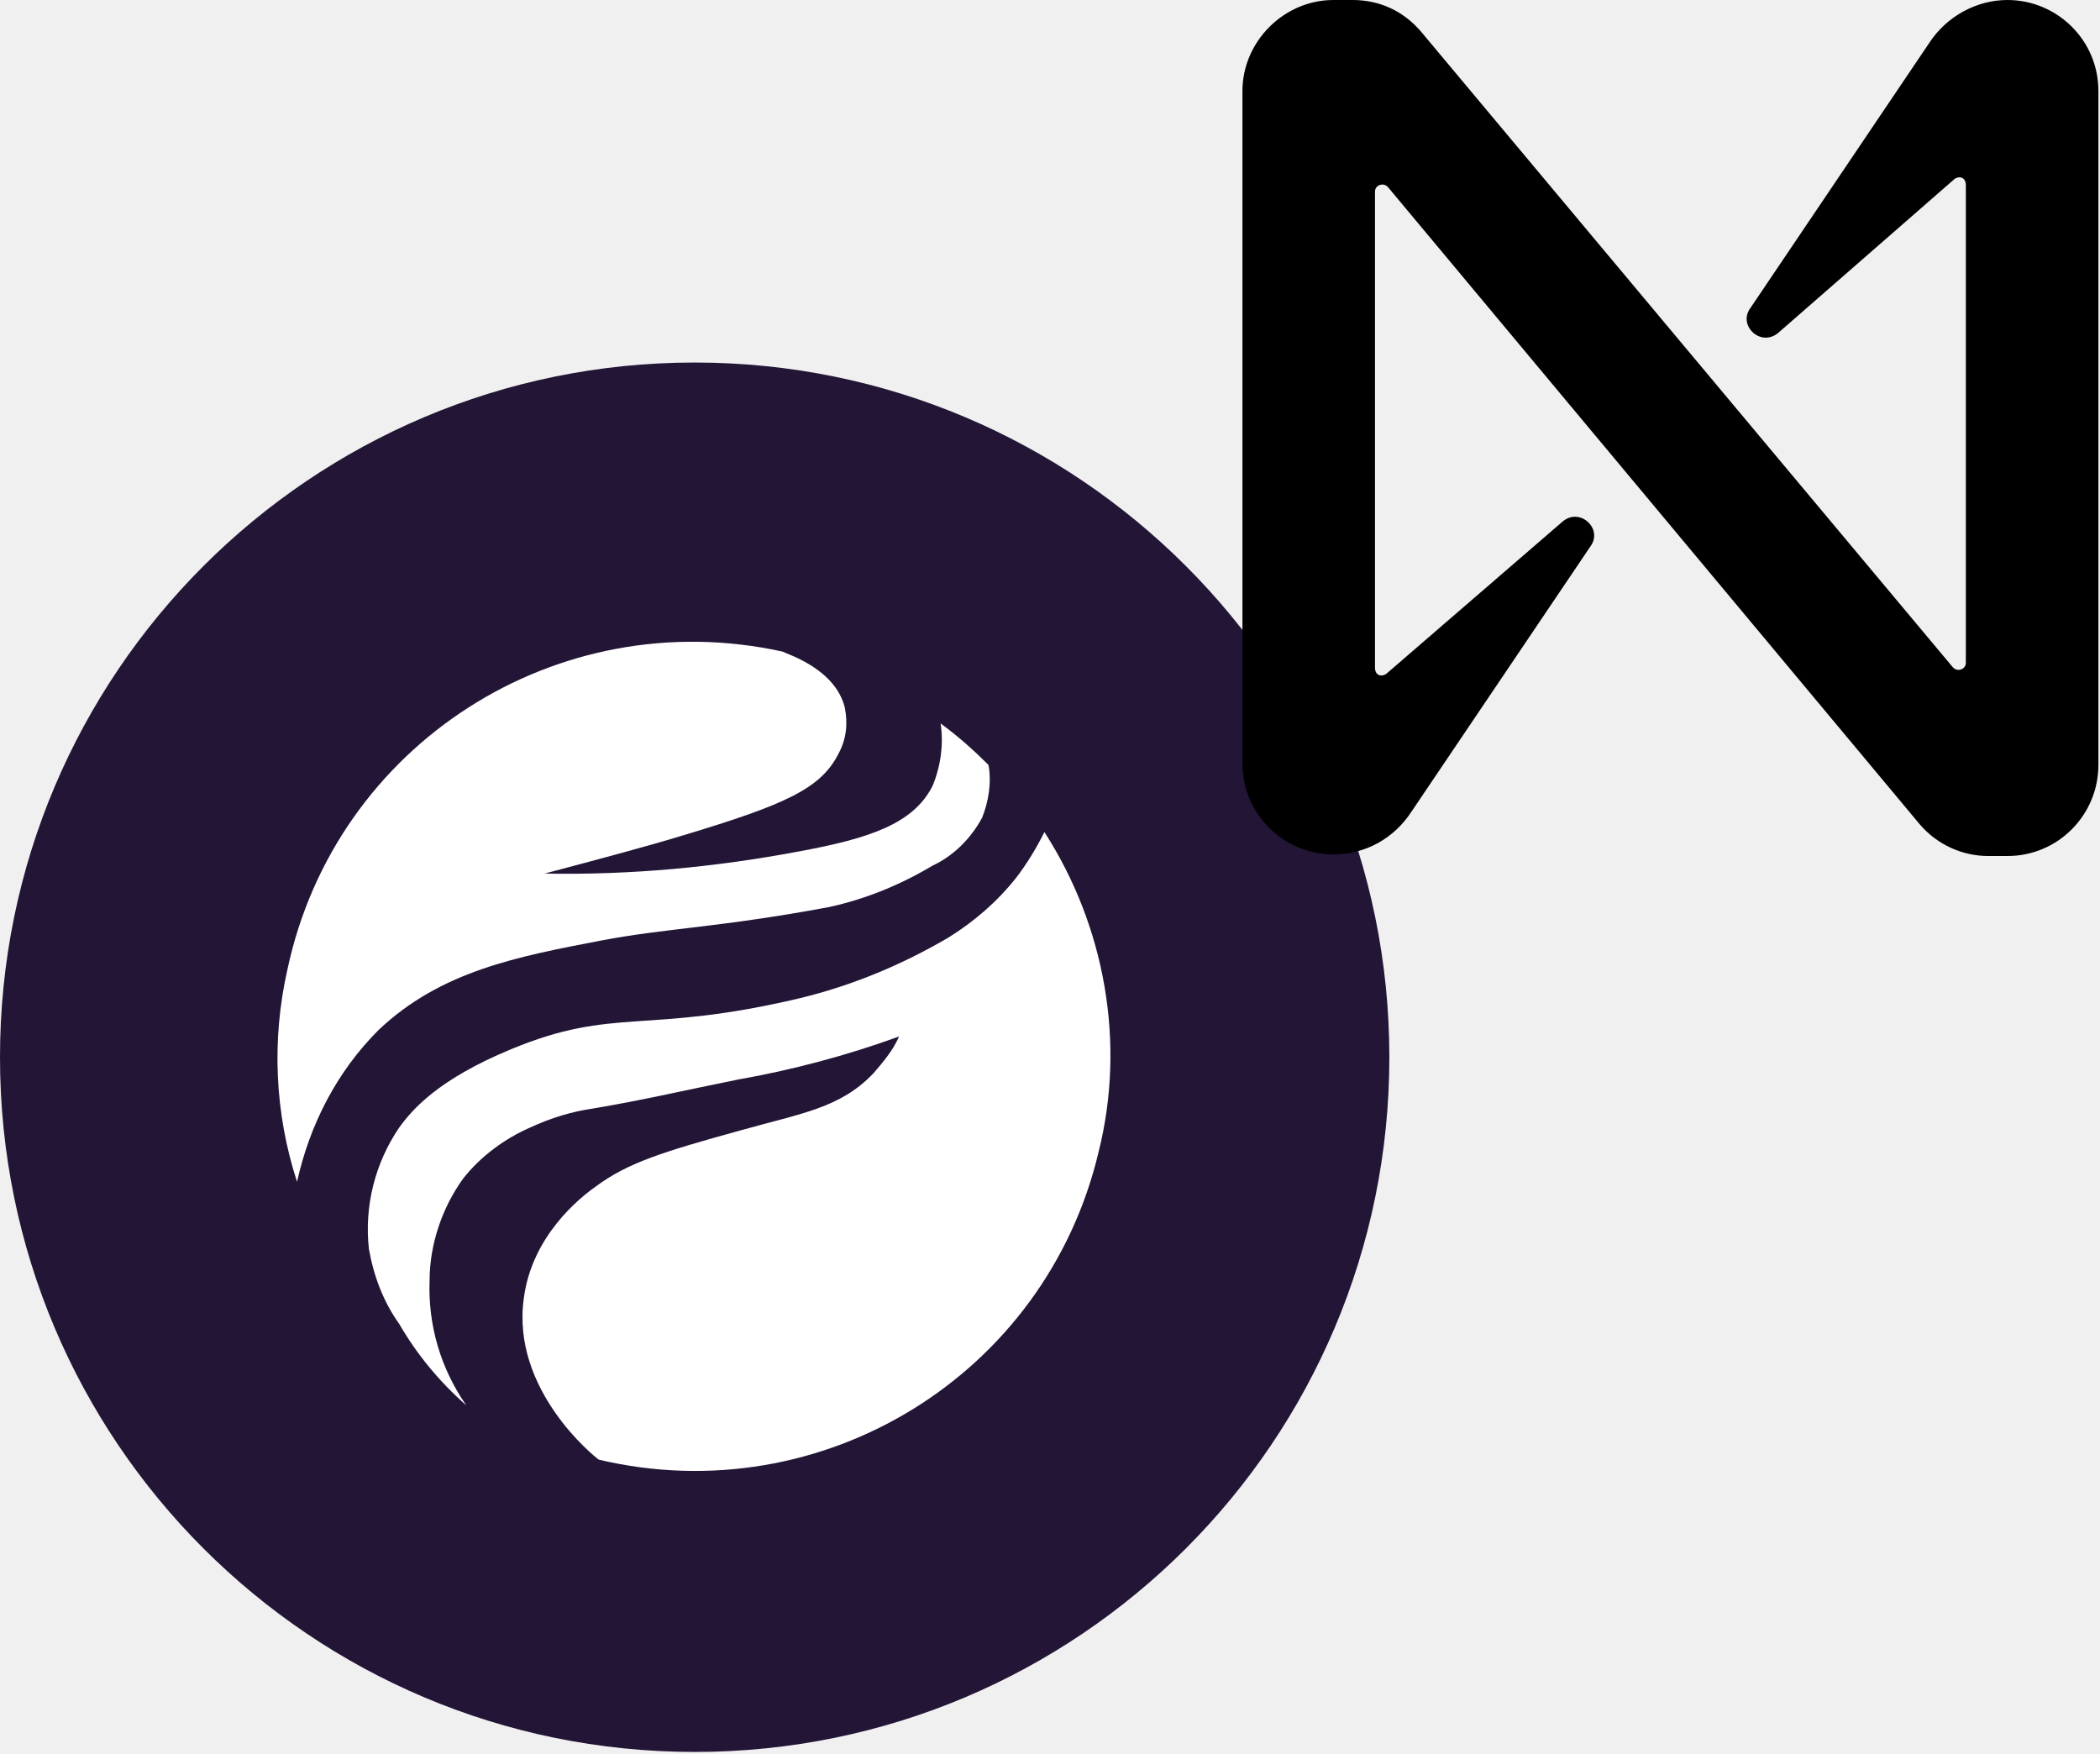
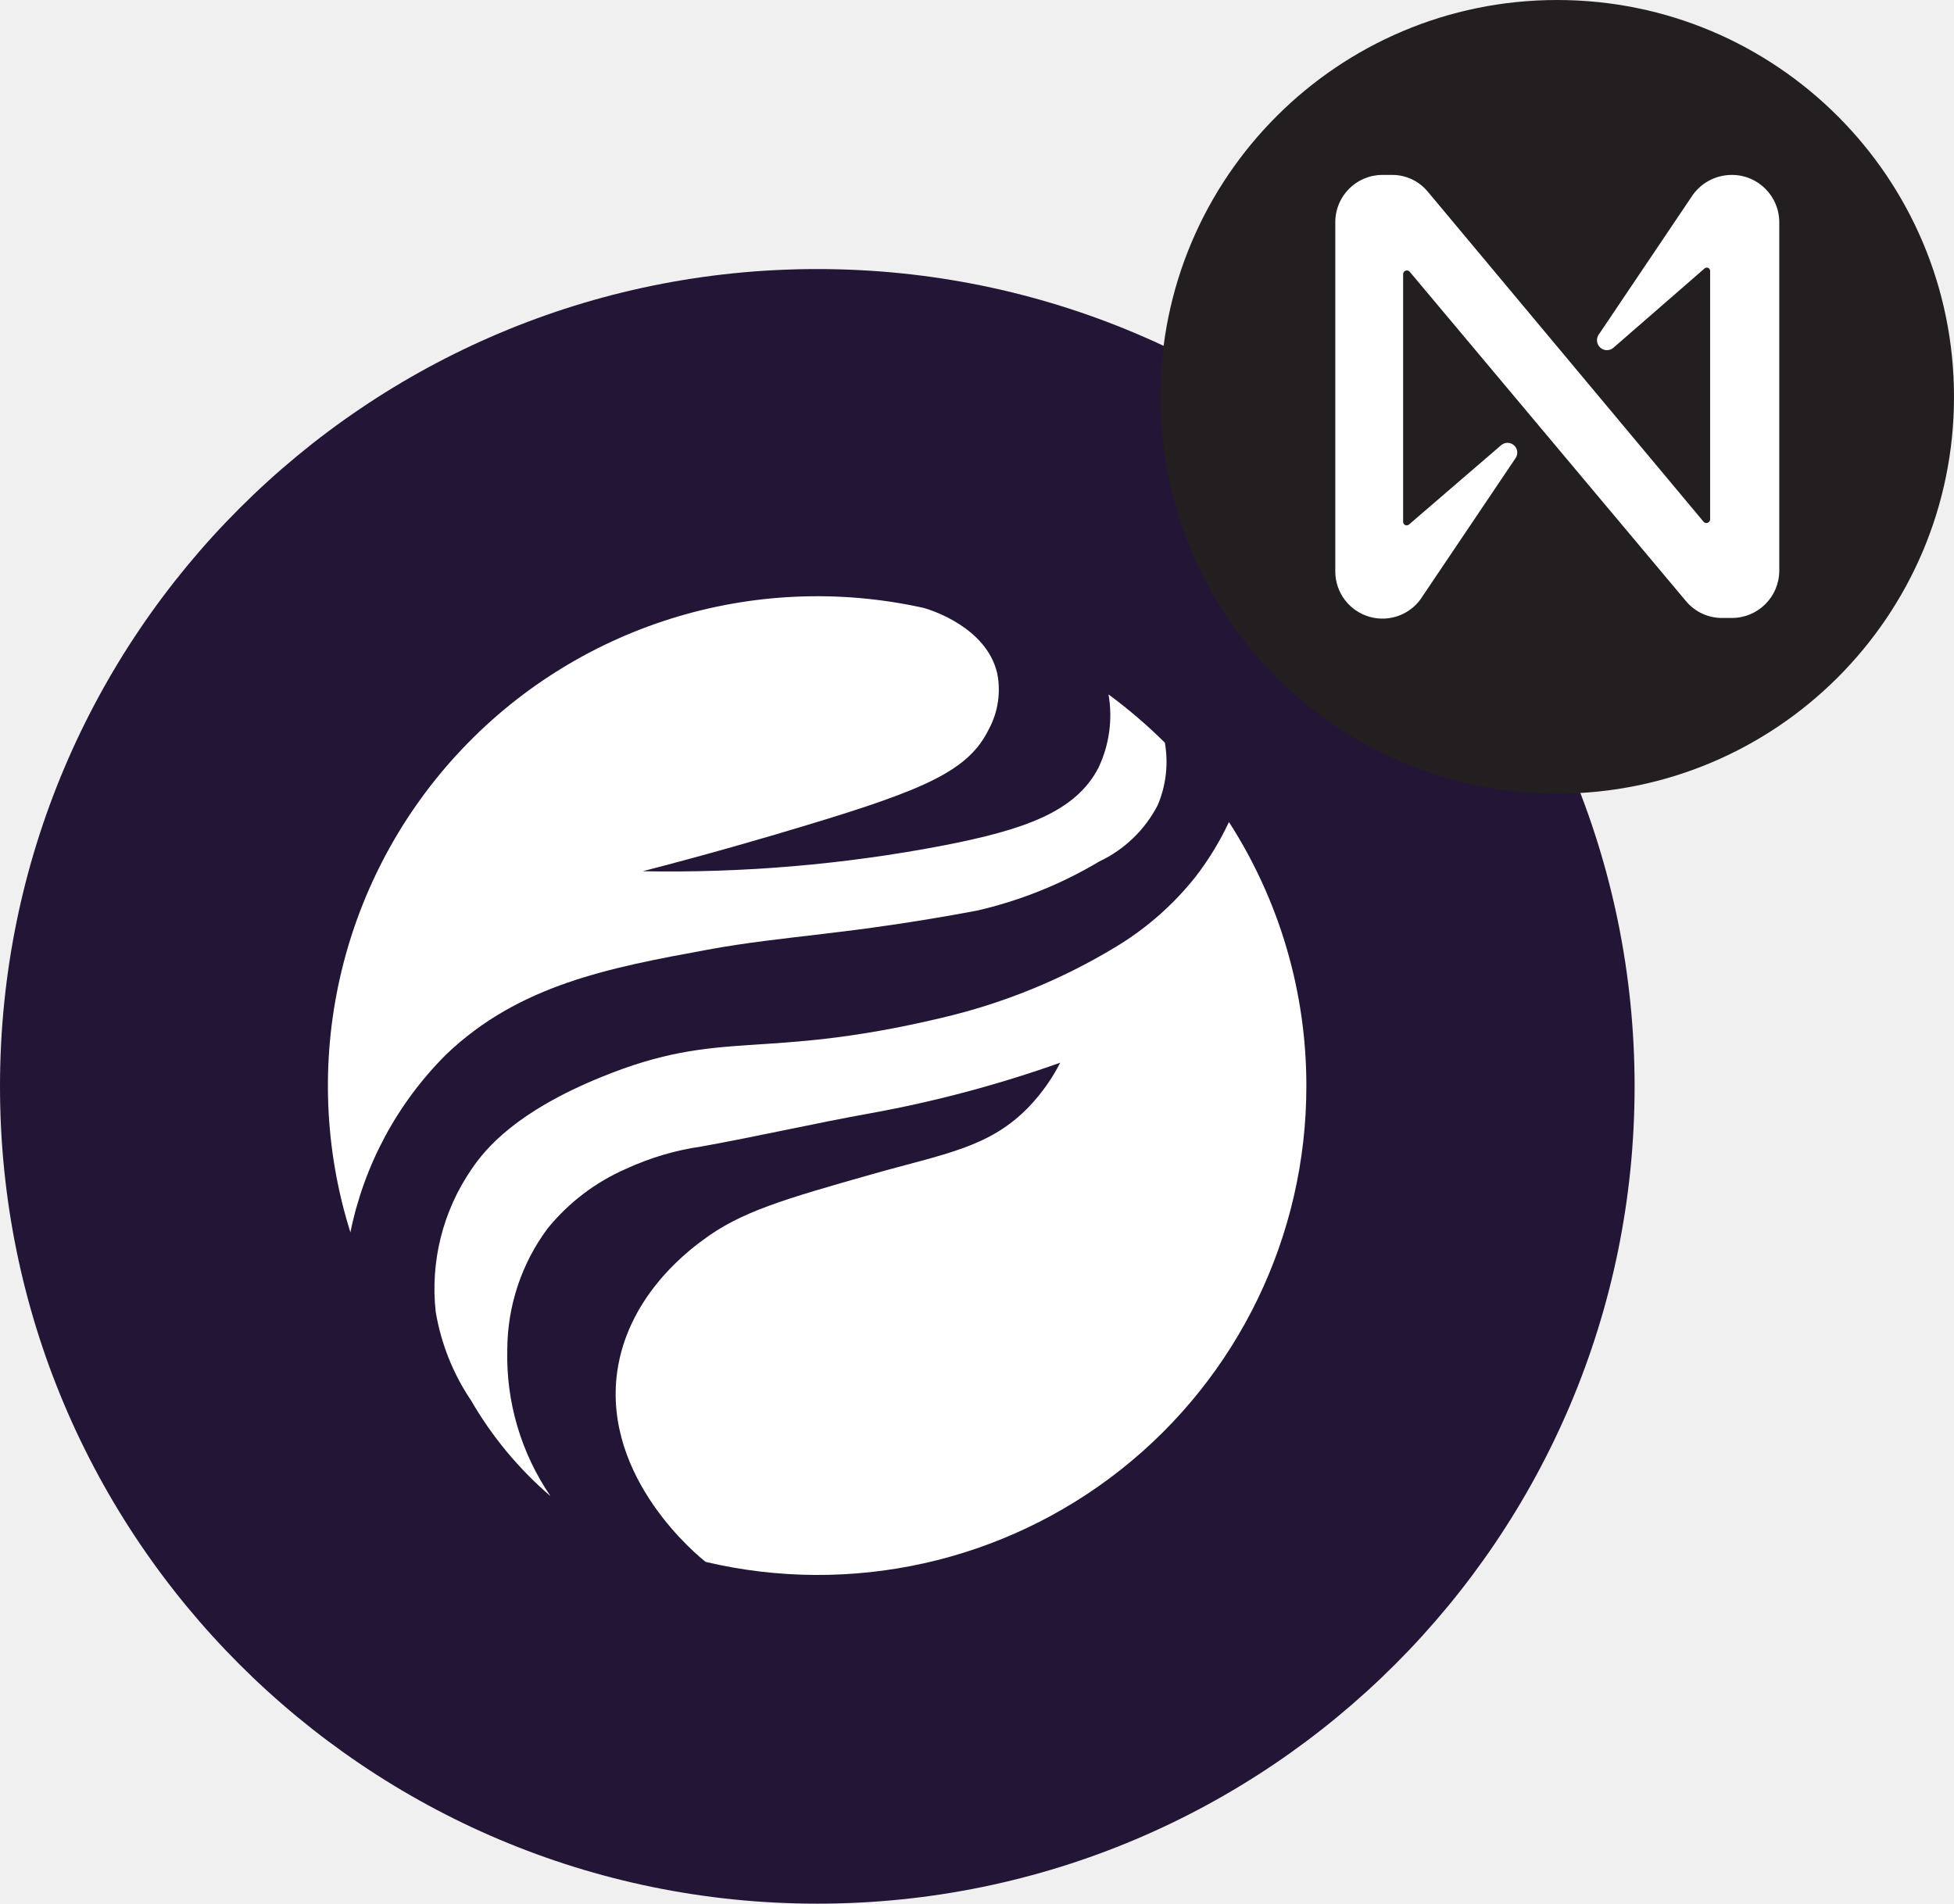
- <svg xmlns="http://www.w3.org/2000/svg" version="1.1" id="Vrstva_1" x="0px" y="0px" viewBox="0 0 131.5 109.8" style="enable-background:new 0 0 131.5 109.8;" xml:space="preserve">
-   <style type="text/css">
- 	.st0{fill:#221536;}
- 	.st1{fill:none;}
- 	.st2{fill:#FFFFFF;}
- </style>
-   <g id="Layer_2">
-     <g id="_POLAR">
+ <svg xmlns="http://www.w3.org/2000/svg" viewBox="0 0 104 101.32">
+   <defs>
+     <style>.cls-1{fill:#221536;}.cls-2{fill:none;}.cls-3{fill:#fff;}.cls-4{fill:#231f20;}</style>
+   </defs>
+   <g id="Layer_2" data-name="Layer 2">
+     <g id="discord_polar_peg" data-name="discord polar peg">
      <g id="Logo">
-         <circle class="st0" cx="43.5" cy="66.2" r="43.5" />
-         <path class="st1" d="M32.9,81.4c0.5-3.9,3.6-6.3,4.5-7c1.9-1.5,4.3-2.2,9-3.5c3.9-1.1,6.3-1.4,8.4-3.6c0.7-0.7,1.2-1.5,1.6-2.3     c-3.3,1.2-6.7,2.1-10.1,2.7c-3,0.5-6,1.2-9,1.8c-1.4,0.2-2.7,0.6-4,1.2c-1.6,0.7-3.1,1.8-4.2,3.2c-1.4,1.8-2.1,4.1-2.2,6.4     c-0.1,2.8,0.7,5.5,2.3,7.8c2.5,1.7,5.3,2.9,8.3,3.5C37.2,91.3,32.1,87.1,32.9,81.4z" />
-         <path class="st1" d="M25.1,82.9c-1-1.4-1.6-3-1.9-4.7c-0.3-2.7,0.4-5.4,1.9-7.6c0.8-1.1,2.4-3.1,7-4.9c6.4-2.6,8.4-0.8,18-3.1     c3.3-0.8,6.4-2,9.3-3.8c1.6-1,3.1-2.2,4.2-3.7c0.7-0.9,1.3-1.9,1.8-2.9c-1-1.5-2.2-2.9-3.5-4.2c0.2,1.1,0,2.3-0.4,3.4     c-0.7,1.3-1.8,2.4-3.1,3c-2,1.2-4.2,2.1-6.5,2.6c-7,1.3-10.2,1.3-14.3,2.1c-5.2,1-10,1.8-13.9,5.6c-2.6,2.6-4.4,5.9-5.1,9.5     c1.8,5.8,5.6,10.7,10.6,14C27.6,86.5,26.2,84.8,25.1,82.9z" />
-         <path class="st1" d="M53.1,44.2c0.2,1,0,2-0.4,2.9c-1.1,2.2-3.3,3.2-9.7,5.1c-2.3,0.7-5.2,1.5-8.7,2.4c5.4,0.1,10.7-0.4,16-1.4     c4.3-0.8,7-1.8,8.3-4.1c0.6-1.2,0.8-2.6,0.5-3.9c-2.9-2.2-6.3-3.7-9.9-4.5C49.6,40.9,52.5,41.8,53.1,44.2z" />
-         <path class="st2" d="M23.7,64.5c3.9-3.7,8.7-4.6,13.9-5.6c4.2-0.8,7.3-0.8,14.3-2.1c2.3-0.5,4.5-1.4,6.5-2.6     c1.3-0.6,2.4-1.7,3.1-3c0.4-1,0.6-2.2,0.4-3.3c-0.9-0.9-1.9-1.8-3-2.6c0.2,1.3,0,2.7-0.5,3.9c-1.2,2.4-4,3.3-8.3,4.1     c-5.3,1-10.6,1.5-16,1.4c3.4-0.9,6.4-1.7,8.7-2.4c6.3-1.9,8.6-2.9,9.7-5.1c0.5-0.9,0.6-1.9,0.4-2.9c-0.6-2.4-3.5-3.3-3.9-3.5     c-14.1-3.1-28,5.8-31,19.9c-1,4.4-0.8,9,0.6,13.3C19.4,70.4,21.1,67.1,23.7,64.5z" />
-         <path class="st2" d="M65.4,52.1c-0.5,1-1.1,2-1.8,2.9c-1.2,1.5-2.6,2.7-4.2,3.7c-2.9,1.7-6,3-9.3,3.8C40.4,64.8,38.5,63,32,65.7     c-4.6,1.9-6.2,3.8-7,4.9c-1.5,2.2-2.2,4.9-1.9,7.6c0.3,1.7,0.9,3.3,1.9,4.7c1.1,1.9,2.5,3.6,4.2,5.1l0,0c-1.6-2.3-2.4-5-2.3-7.8     c0-2.3,0.8-4.6,2.1-6.4c1.1-1.4,2.6-2.5,4.2-3.2c1.3-0.6,2.6-1,4-1.2c3-0.5,6-1.2,9-1.8c3.4-0.6,6.8-1.5,10.1-2.7     c-0.4,0.9-1,1.6-1.6,2.3c-2.1,2.2-4.5,2.5-8.4,3.6c-4.7,1.3-7,2-9,3.5c-1,0.7-4,3.1-4.5,7c-0.8,5.7,4.4,9.9,4.7,10.1     c14,3.3,28-5.3,31.3-19.3C70.5,65.3,69.2,58,65.4,52.1z" />
+         <circle class="cls-1" cx="43.5" cy="57.82" r="43.5" />
+         <path class="cls-2" d="M32.88,73.05c.55-3.93,3.6-6.31,4.55-7,1.94-1.52,4.28-2.18,9-3.51,3.87-1.1,6.28-1.41,8.39-3.62a10,10,0,0,0,1.64-2.32,64.45,64.45,0,0,1-10.09,2.69c-3,.54-6,1.23-9,1.77a14.5,14.5,0,0,0-4,1.18,11.11,11.11,0,0,0-4.2,3.19A10.86,10.86,0,0,0,27,71.82a13.21,13.21,0,0,0,2.3,7.82,25.71,25.71,0,0,0,8.29,3.53C37.25,82.91,32.09,78.75,32.88,73.05Z" />
+         <path class="cls-2" d="M25.08,74.55a12,12,0,0,1-1.89-4.73,11.23,11.23,0,0,1,1.9-7.58c.75-1.11,2.37-3.07,7-4.93,6.44-2.62,8.39-.84,18.05-3.13a31.89,31.89,0,0,0,9.29-3.78,15.87,15.87,0,0,0,4.24-3.72,15.67,15.67,0,0,0,1.79-2.93A26.51,26.51,0,0,0,62,39.53a5.92,5.92,0,0,1-.41,3.36,6.73,6.73,0,0,1-3.11,3A22.55,22.55,0,0,1,52,48.47c-7,1.31-10.16,1.31-14.34,2.08-5.16,1-10,1.85-13.9,5.58a18.56,18.56,0,0,0-5.09,9.46,26,26,0,0,0,10.65,14A19.68,19.68,0,0,1,25.08,74.55Z" />
+         <path class="cls-2" d="M53.07,35.86a4.43,4.43,0,0,1-.44,3C51.56,41,49.3,42,43,43.93c-2.31.7-5.25,1.55-8.69,2.44a77.37,77.37,0,0,0,16-1.37c4.27-.83,7-1.77,8.26-4.15A6.5,6.5,0,0,0,59.08,37a25.9,25.9,0,0,0-9.9-4.55C49.6,32.53,52.49,33.45,53.07,35.86Z" />
+         <path class="cls-3" d="M23.74,56.13c3.89-3.73,8.74-4.63,13.9-5.58,4.18-.77,7.35-.77,14.34-2.08a22.55,22.55,0,0,0,6.53-2.62,6.73,6.73,0,0,0,3.11-3A5.92,5.92,0,0,0,62,39.53a26.62,26.62,0,0,0-3-2.57,6.5,6.5,0,0,1-.53,3.89c-1.22,2.38-4,3.32-8.26,4.15a77.37,77.37,0,0,1-16,1.37c3.44-.89,6.38-1.74,8.69-2.44C49.3,42,51.56,41,52.63,38.81a4.43,4.43,0,0,0,.44-3c-.58-2.41-3.47-3.33-3.89-3.45A26.05,26.05,0,0,0,18.65,65.59,18.56,18.56,0,0,1,23.74,56.13Z" />
+         <path class="cls-3" d="M65.41,43.75a15.67,15.67,0,0,1-1.79,2.93,15.87,15.87,0,0,1-4.24,3.72,31.89,31.89,0,0,1-9.29,3.78c-9.66,2.29-11.61.51-18.05,3.13-4.58,1.86-6.2,3.82-6.95,4.93a11.23,11.23,0,0,0-1.9,7.58,12,12,0,0,0,1.89,4.73,19.68,19.68,0,0,0,4.22,5.08h0A13.21,13.21,0,0,1,27,71.82a10.86,10.86,0,0,1,2.14-6.43,11.11,11.11,0,0,1,4.2-3.19,14.5,14.5,0,0,1,4-1.18c3-.54,6-1.23,9-1.77a64.45,64.45,0,0,0,10.09-2.69,10,10,0,0,1-1.64,2.32c-2.11,2.21-4.52,2.52-8.39,3.62-4.68,1.33-7,2-9,3.51-1,.73-4,3.11-4.55,7-.79,5.7,4.37,9.86,4.71,10.12A26,26,0,0,0,69.53,57.82,25.91,25.91,0,0,0,65.41,43.75Z" />
+       </g>
+       <g id="near">
+         <circle class="cls-4" cx="82.88" cy="21.12" r="21.12" />
+         <path class="cls-3" d="M90,10.52l-4.93,7.32a.53.53,0,0,0,.79.68l4.85-4.22a.18.18,0,0,1,.31.15v13.2a.2.2,0,0,1-.34.13L76,10.21a2.45,2.45,0,0,0-1.92-.9h-.52a2.51,2.51,0,0,0-2.49,2.52V30.4a2.51,2.51,0,0,0,4.66,1.31l4.93-7.32a.52.52,0,0,0-.78-.68L75,27.91a.19.19,0,0,1-.32-.16V14.59a.2.2,0,0,1,.34-.14L89.74,32a2.48,2.48,0,0,0,1.91.89h.53A2.52,2.52,0,0,0,94.7,30.4V11.83a2.52,2.52,0,0,0-2.52-2.52A2.55,2.55,0,0,0,90,10.52Z" />
      </g>
    </g>
  </g>
-   <path d="M120.8,2.7l-11.2,16.6c-0.8,1.1,0.7,2.5,1.8,1.5l11-9.6c0.3-0.2,0.7-0.1,0.7,0.4v29.9c0,0.4-0.5,0.6-0.8,0.3L89,2  c-1.1-1.3-2.6-2-4.3-2h-1.2c-3.1,0-5.7,2.6-5.7,5.7v42.1c0,3.2,2.6,5.7,5.7,5.7c2,0,3.8-1,4.9-2.7l11.2-16.6  c0.8-1.1-0.7-2.5-1.8-1.5l-11,9.5c-0.3,0.2-0.7,0.1-0.7-0.4V12c0-0.4,0.5-0.6,0.8-0.3l33.3,39.9c1.1,1.3,2.7,2,4.3,2h1.2  c3.2,0,5.7-2.6,5.7-5.7V5.7c0-3.2-2.6-5.7-5.7-5.7C123.8,0,121.9,1,120.8,2.7z" />
</svg>
